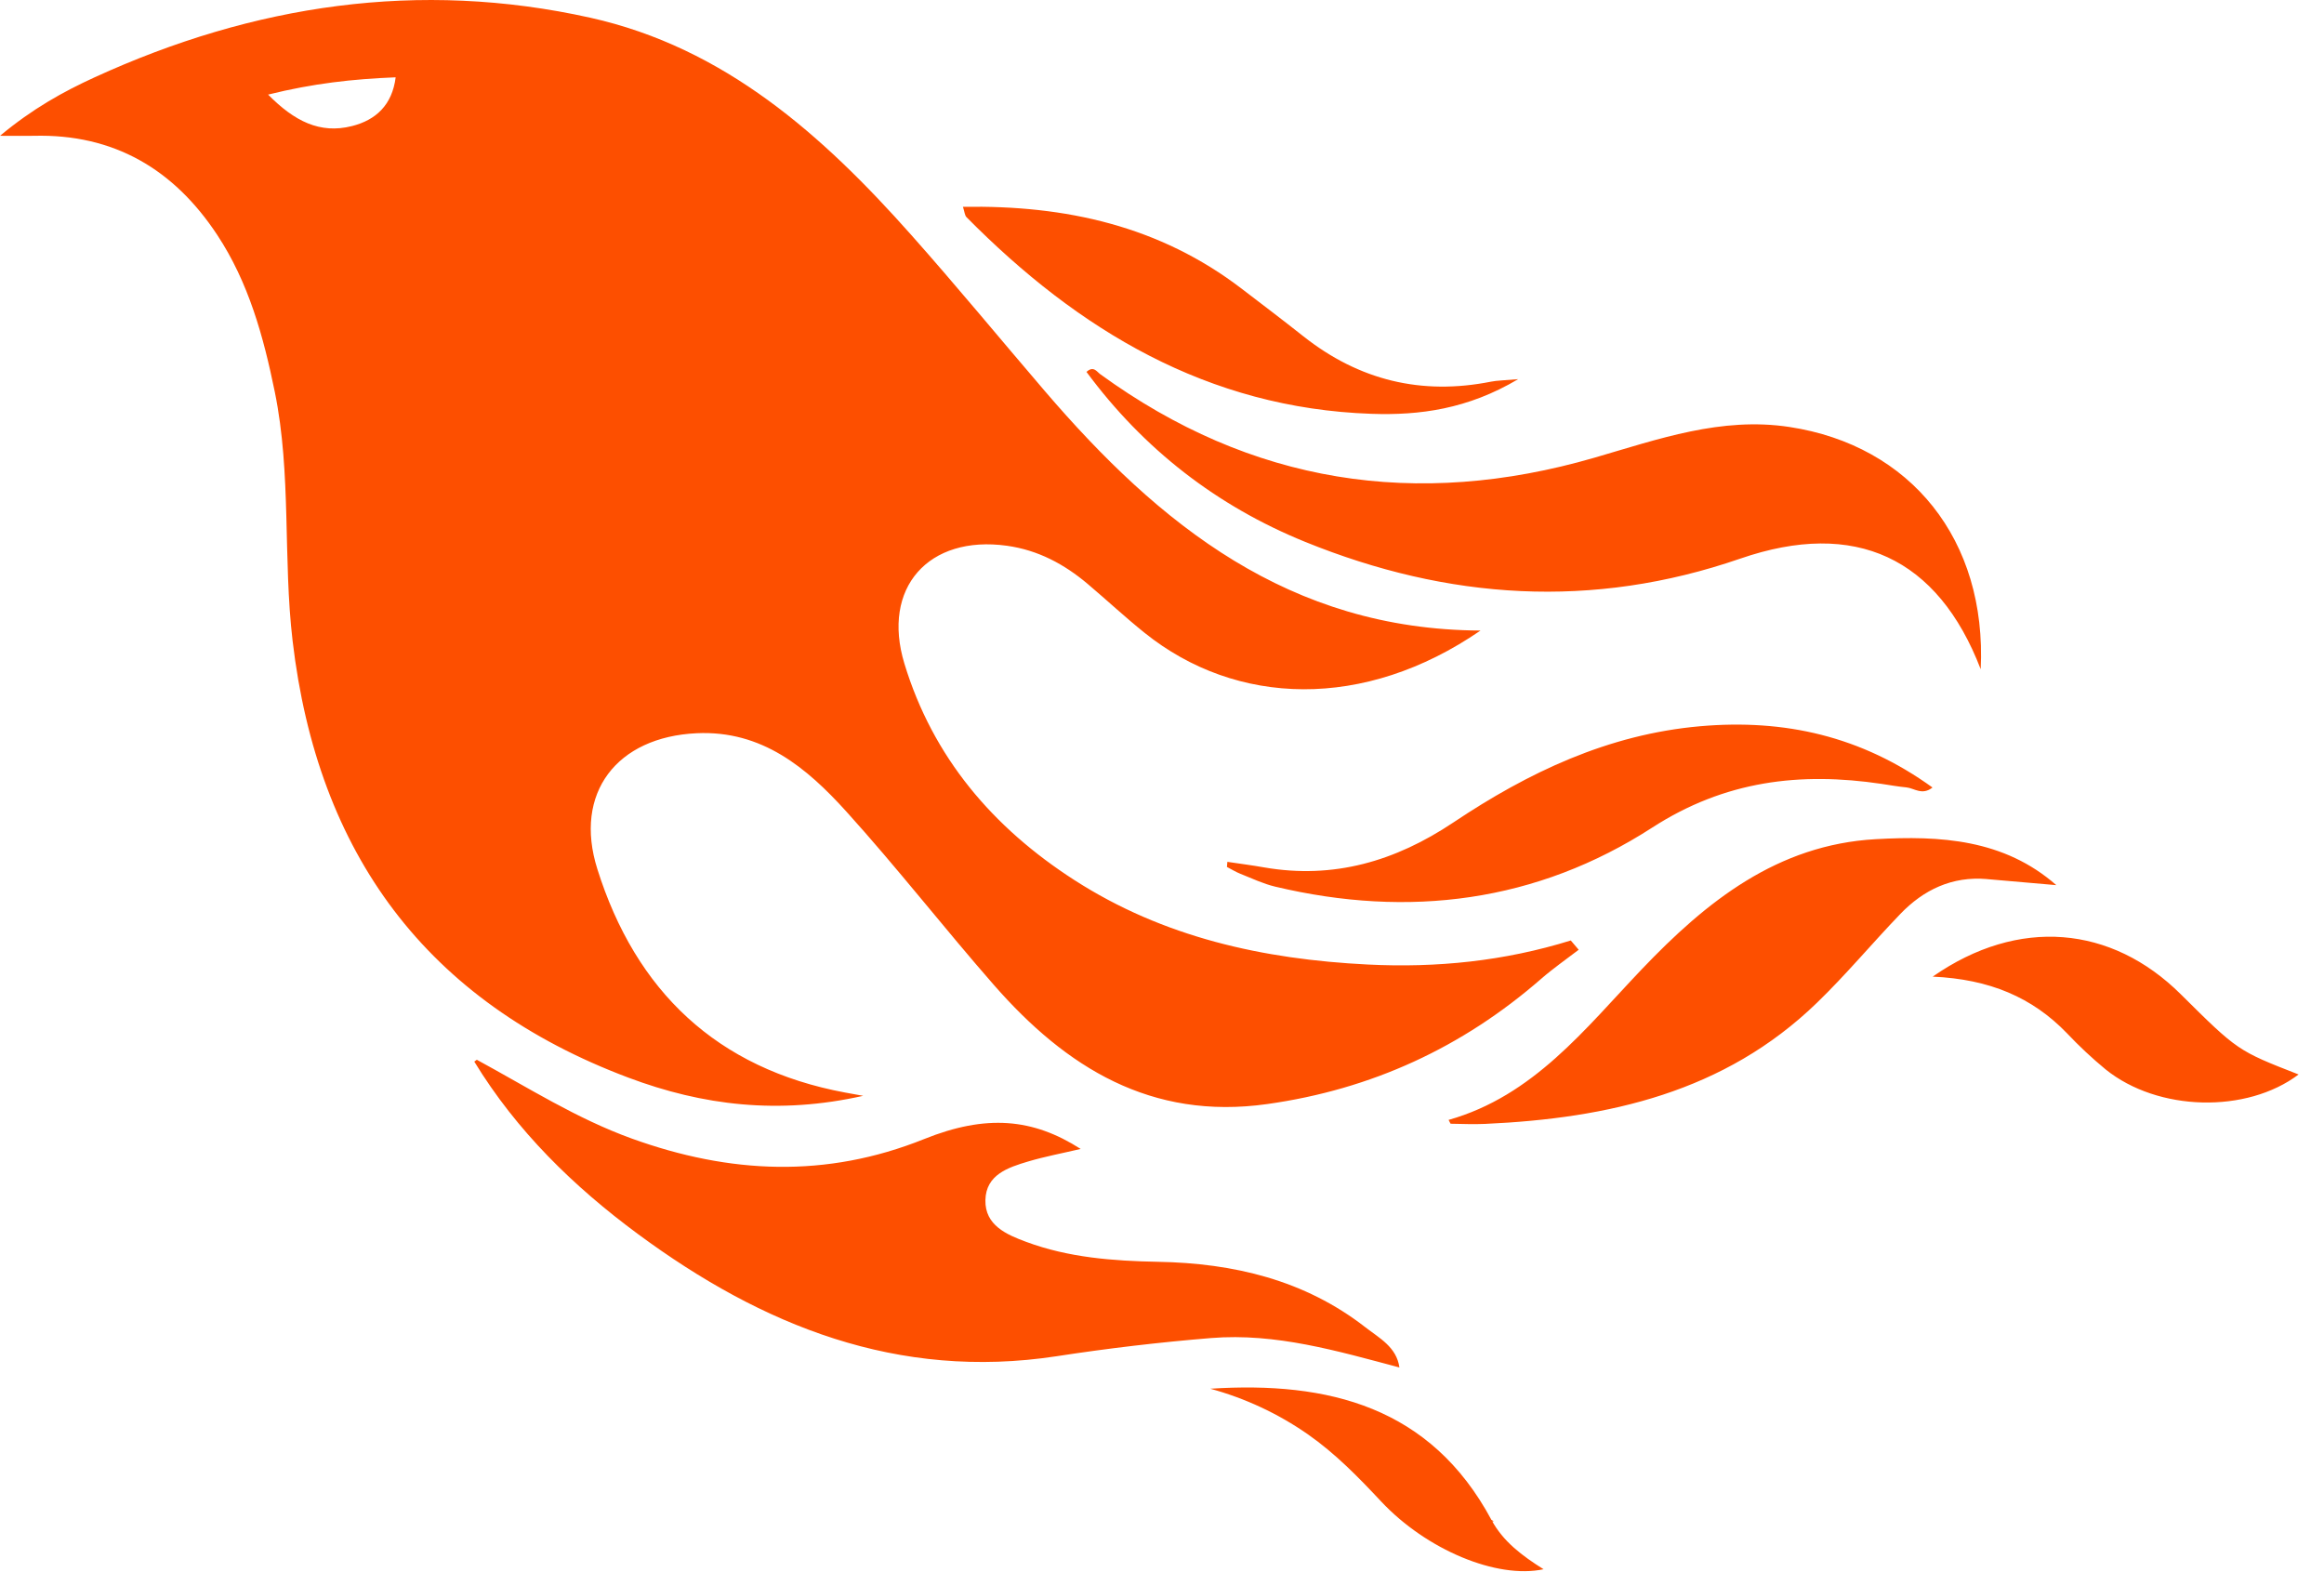
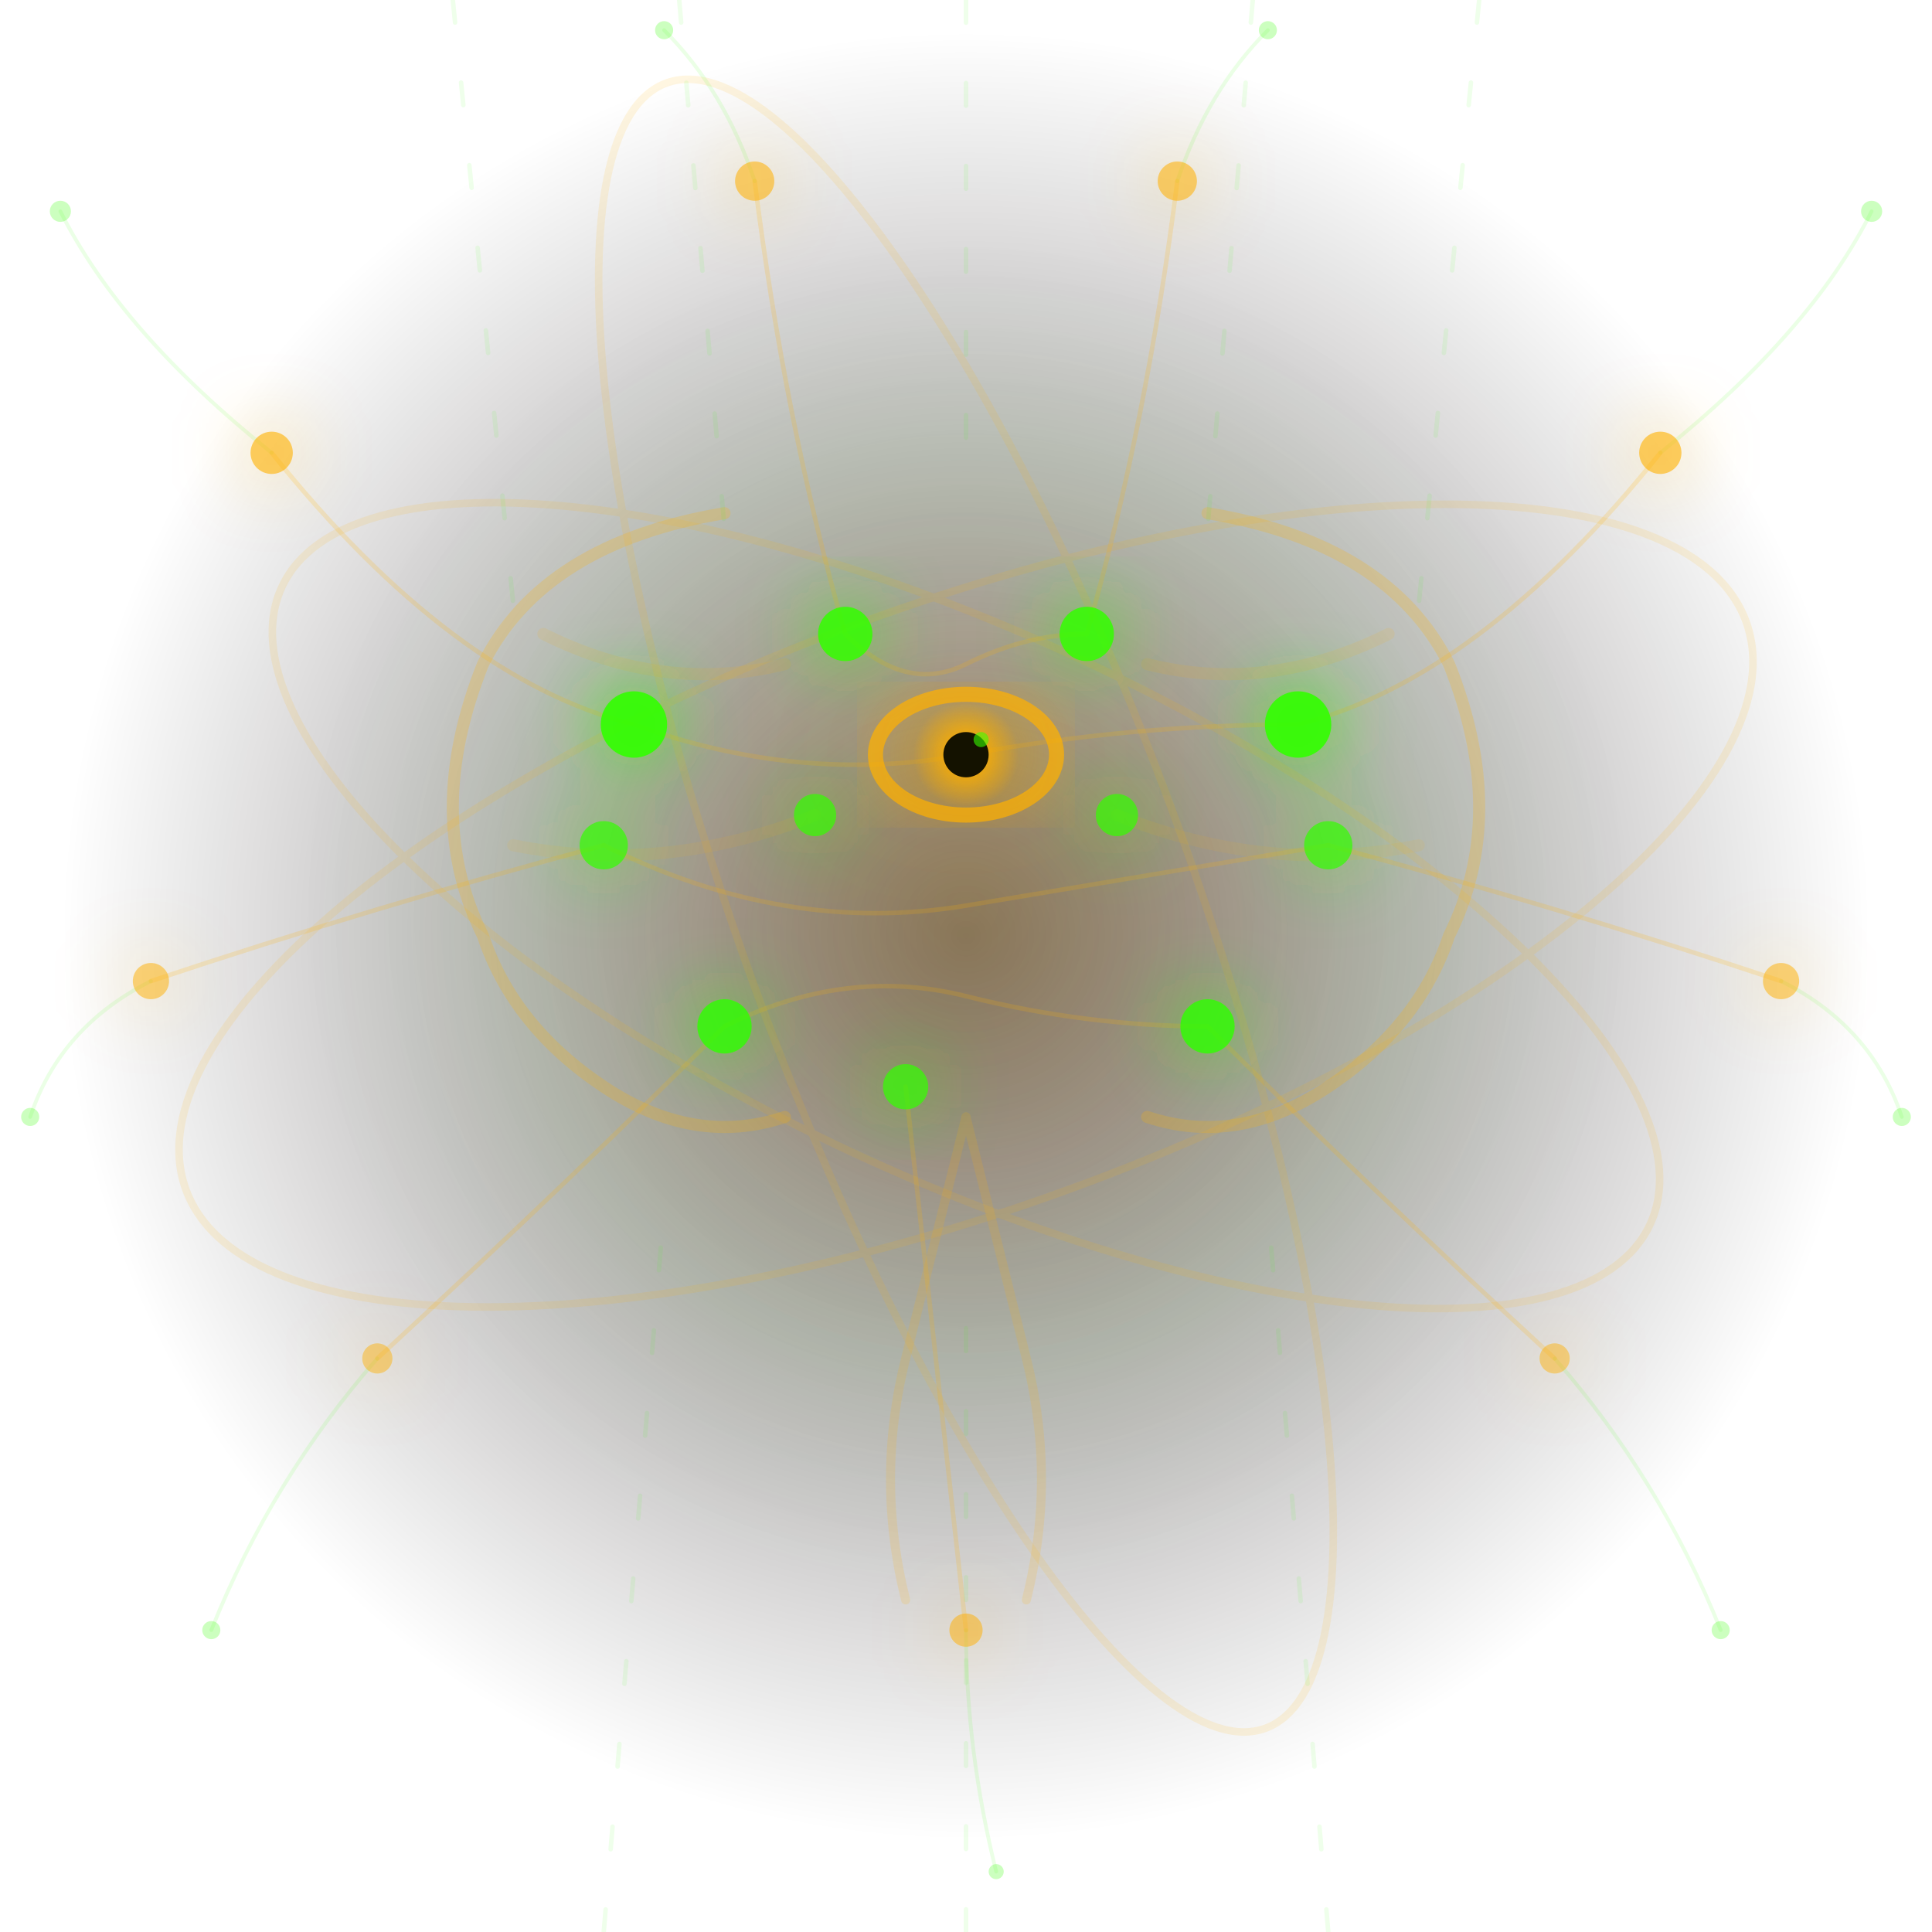
- <svg xmlns="http://www.w3.org/2000/svg" viewBox="0 0 71 48" fill="currentColor" aria-hidden="true">
-   <path d="m26.371 33.477-.552-.1c-3.92-.729-6.397-3.1-7.57-6.829-.733-2.324.597-4.035 3.035-4.148 1.995-.092 3.362 1.055 4.57 2.39 1.557 1.72 2.984 3.558 4.514 5.305 2.202 2.515 4.797 4.134 8.347 3.634 3.183-.448 5.958-1.725 8.371-3.828.363-.316.761-.592 1.144-.886l-.241-.284c-2.027.63-4.093.841-6.205.735-3.195-.16-6.24-.828-8.964-2.582-2.486-1.601-4.319-3.746-5.19-6.611-.704-2.315.736-3.934 3.135-3.6.948.133 1.746.56 2.463 1.165.583.493 1.143 1.015 1.738 1.493 2.8 2.25 6.712 2.375 10.265-.068-5.842-.026-9.817-3.24-13.308-7.313-1.366-1.594-2.7-3.216-4.095-4.785-2.698-3.036-5.692-5.71-9.79-6.623C12.8-.623 7.745.14 2.893 2.361 1.926 2.804.997 3.319 0 4.149c.494 0 .763.006 1.032 0 2.446-.064 4.28 1.023 5.602 3.024.962 1.457 1.415 3.104 1.761 4.798.513 2.515.247 5.078.544 7.605.761 6.494 4.08 11.026 10.26 13.346 2.267.852 4.591 1.135 7.172.555ZM10.751 3.852c-.976.246-1.756-.148-2.56-.962 1.377-.343 2.592-.476 3.897-.528-.107.848-.607 1.306-1.336 1.49Zm32.002 37.924c-.085-.626-.62-.901-1.04-1.228-1.857-1.446-4.03-1.958-6.333-2-1.375-.026-2.735-.128-4.031-.61-.595-.22-1.26-.505-1.244-1.272.015-.78.693-1 1.31-1.184.505-.15 1.026-.247 1.6-.382-1.46-.936-2.886-1.065-4.787-.3-2.993 1.202-5.943 1.06-8.926-.017-1.684-.608-3.179-1.563-4.735-2.408l-.077.057c1.29 2.115 3.034 3.817 5.004 5.271 3.793 2.8 7.936 4.471 12.784 3.73A66.714 66.714 0 0 1 37 40.877c1.98-.16 3.866.398 5.753.899Zm-9.14-30.345c-.105-.076-.206-.266-.42-.069 1.745 2.36 3.985 4.098 6.683 5.193 4.354 1.767 8.773 2.07 13.293.51 3.51-1.21 6.033-.028 7.343 3.38.19-3.955-2.137-6.837-5.843-7.401-2.084-.318-4.01.373-5.962.94-5.434 1.575-10.485.798-15.094-2.553Zm27.085 15.425c.708.059 1.416.123 2.124.185-1.6-1.405-3.55-1.517-5.523-1.404-3.003.17-5.167 1.903-7.14 3.972-1.739 1.824-3.31 3.87-5.903 4.604.043.078.054.117.066.117.35.005.699.021 1.047.005 3.768-.17 7.317-.965 10.14-3.7.89-.86 1.685-1.817 2.544-2.71.716-.746 1.584-1.159 2.645-1.07Zm-8.753-4.67c-2.812.246-5.254 1.409-7.548 2.943-1.766 1.18-3.654 1.738-5.776 1.37-.374-.066-.75-.114-1.124-.17l-.013.156c.135.07.265.151.405.207.354.14.702.308 1.07.395 4.083.971 7.992.474 11.516-1.803 2.221-1.435 4.521-1.707 7.013-1.336.252.038.503.083.756.107.234.022.479.255.795.003-2.179-1.574-4.526-2.096-7.094-1.872Zm-10.049-9.544c1.475.051 2.943-.142 4.486-1.059-.452.04-.643.04-.827.076-2.126.424-4.033-.04-5.733-1.383-.623-.493-1.257-.974-1.889-1.457-2.503-1.914-5.374-2.555-8.514-2.5.05.154.054.26.108.315 3.417 3.455 7.371 5.836 12.369 6.008Zm24.727 17.731c-2.114-2.097-4.952-2.367-7.578-.537 1.738.078 3.043.632 4.101 1.728a13 13 0 0 0 1.182 1.106c1.6 1.29 4.311 1.352 5.896.155-1.861-.726-1.861-.726-3.601-2.452Zm-21.058 16.06c-1.858-3.46-4.981-4.24-8.59-4.008a9.667 9.667 0 0 1 2.977 1.39c.84.586 1.547 1.311 2.243 2.055 1.38 1.473 3.534 2.376 4.962 2.07-.656-.412-1.238-.848-1.592-1.507Zl-.006.006-.036-.004.021.018.012.053Za.127.127 0 0 0 .015.043c.005.008.038 0 .058-.002Zl-.008.01.005.026.024.014Z" fill="#FD4F00" />
+ <svg xmlns="http://www.w3.org/2000/svg" viewBox="0 0 128 128" fill="none" aria-hidden="true">
+   <defs>
+     <radialGradient id="void" cx="50%" cy="50%" r="50%">
+       <stop offset="0%" stop-color="#1a0a00" stop-opacity="0.6" />
+       <stop offset="100%" stop-color="#000000" stop-opacity="0" />
+     </radialGradient>
+     <radialGradient id="awareness" cx="50%" cy="48%" r="45%">
+       <stop offset="0%" stop-color="#FFB000" stop-opacity="0.15" />
+       <stop offset="40%" stop-color="#FFB000" stop-opacity="0.06" />
+       <stop offset="70%" stop-color="#33ff00" stop-opacity="0.03" />
+       <stop offset="100%" stop-opacity="0" />
+     </radialGradient>
+     <radialGradient id="eye-iris" cx="50%" cy="50%" r="50%">
+       <stop offset="0%" stop-color="#33ff00" stop-opacity="1" />
+       <stop offset="40%" stop-color="#FFB000" stop-opacity="0.9" />
+       <stop offset="100%" stop-color="#FFB000" stop-opacity="0" />
+     </radialGradient>
+     <filter id="glow-strong">
+       <feGaussianBlur stdDeviation="2.5" result="b" />
+       <feMerge>
+         <feMergeNode in="b" />
+         <feMergeNode in="SourceGraphic" />
+       </feMerge>
+     </filter>
+     <filter id="glow-soft">
+       <feGaussianBlur stdDeviation="4" />
+     </filter>
+     <filter id="glow-wide">
+       <feGaussianBlur stdDeviation="6" />
+     </filter>
+   </defs>
+   <circle cx="64" cy="62" r="60" fill="url(#void)" />
+   <circle cx="64" cy="62" r="50" fill="url(#awareness)" />
+   <g stroke="#FFB000" fill="none" opacity="0.12" stroke-width="0.5">
+     <ellipse cx="64" cy="60" rx="55" ry="20" transform="rotate(-20 64 60)" />
+     <ellipse cx="64" cy="60" rx="50" ry="18" transform="rotate(25 64 60)" />
+     <ellipse cx="64" cy="60" rx="58" ry="15" transform="rotate(70 64 60)" />
+   </g>
+   <g stroke="#FFB000" stroke-width="0.3" opacity="0.18" fill="none" stroke-linecap="round">
+     <path d="M18 30 Q30 45 42 48" />
+     <path d="M110 30 Q98 45 86 48" />
+     <path d="M10 65 Q25 60 40 56" />
+     <path d="M118 65 Q103 60 88 56" />
+     <path d="M25 90 Q38 78 48 68" />
+     <path d="M103 90 Q90 78 80 68" />
+     <path d="M50 12 Q52 28 56 42" />
+     <path d="M78 12 Q76 28 72 42" />
+     <path d="M64 108 Q62 90 60 72" />
+     <path d="M42 48 Q53 52 64 50 Q75 48 86 48" />
+     <path d="M40 56 Q52 62 64 60 Q76 58 88 56" />
+     <path d="M48 68 Q56 64 64 66 Q72 68 80 68" />
+     <path d="M56 42 Q60 46 64 44 Q68 42 72 42" />
+   </g>
+   <g stroke="#33ff00" stroke-width="0.25" opacity="0.1" fill="none" stroke-linecap="round">
+     <path d="M18 30 Q8 22 4 14" />
+     <path d="M110 30 Q120 22 124 14" />
+     <path d="M10 65 Q4 68 2 74" />
+     <path d="M118 65 Q124 68 126 74" />
+     <path d="M25 90 Q18 98 14 108" />
+     <path d="M103 90 Q110 98 114 108" />
+     <path d="M50 12 Q48 6 44 2" />
+     <path d="M78 12 Q80 6 84 2" />
+     <path d="M64 108 Q64 116 66 124" />
+   </g>
+   <g stroke="#FFB000" stroke-width="0.8" fill="none" opacity="0.22" stroke-linecap="round">
+     <path d="M48 34 Q36 36 32 44 Q28 54 32 62 Q34 68 40 72 Q46 76 52 74" />
+     <path d="M80 34 Q92 36 96 44 Q100 54 96 62 Q94 68 88 72 Q82 76 76 74" />
+     <path d="M36 42 Q44 46 52 44" opacity="0.5" />
+     <path d="M92 42 Q84 46 76 44" opacity="0.5" />
+     <path d="M34 56 Q44 58 54 54" opacity="0.4" />
+     <path d="M94 56 Q84 58 74 54" opacity="0.4" />
+   </g>
+   <g stroke="#FFB000" stroke-width="0.6" opacity="0.15" fill="none">
+     <path d="M64 74 Q62 82 60 90 Q58 98 60 106" stroke-linecap="round" />
+     <path d="M64 74 Q66 82 68 90 Q70 98 68 106" stroke-linecap="round" />
+   </g>
+   <g filter="url(#glow-strong)">
+     <g fill="#33ff00">
+       <circle cx="42" cy="48" r="2.2" opacity="0.9" />
+       <circle cx="86" cy="48" r="2.2" opacity="0.9" />
+       <circle cx="40" cy="56" r="1.6" opacity="0.7" />
+       <circle cx="88" cy="56" r="1.6" opacity="0.7" />
+       <circle cx="48" cy="68" r="1.8" opacity="0.8" />
+       <circle cx="80" cy="68" r="1.8" opacity="0.8" />
+       <circle cx="56" cy="42" r="1.8" opacity="0.85" />
+       <circle cx="72" cy="42" r="1.8" opacity="0.85" />
+       <circle cx="54" cy="54" r="1.4" opacity="0.7" />
+       <circle cx="74" cy="54" r="1.4" opacity="0.7" />
+       <circle cx="60" cy="72" r="1.5" opacity="0.7" />
+     </g>
+   </g>
+   <g filter="url(#glow-strong)">
+     <g fill="#FFB000">
+       <circle cx="18" cy="30" r="1.4" opacity="0.6" />
+       <circle cx="110" cy="30" r="1.4" opacity="0.6" />
+       <circle cx="10" cy="65" r="1.2" opacity="0.5" />
+       <circle cx="118" cy="65" r="1.2" opacity="0.5" />
+       <circle cx="25" cy="90" r="1.0" opacity="0.45" />
+       <circle cx="103" cy="90" r="1.0" opacity="0.45" />
+       <circle cx="50" cy="12" r="1.3" opacity="0.55" />
+       <circle cx="78" cy="12" r="1.3" opacity="0.55" />
+       <circle cx="64" cy="108" r="1.1" opacity="0.5" />
+     </g>
+   </g>
+   <g fill="#33ff00" opacity="0.25">
+     <circle cx="4" cy="14" r="0.7" />
+     <circle cx="124" cy="14" r="0.7" />
+     <circle cx="2" cy="74" r="0.6" />
+     <circle cx="126" cy="74" r="0.6" />
+     <circle cx="14" cy="108" r="0.6" />
+     <circle cx="114" cy="108" r="0.6" />
+     <circle cx="44" cy="2" r="0.6" />
+     <circle cx="84" cy="2" r="0.6" />
+     <circle cx="66" cy="124" r="0.5" />
+   </g>
+   <g filter="url(#glow-strong)">
+     <ellipse cx="64" cy="50" rx="6" ry="4" stroke="#FFB000" stroke-width="1" fill="none" opacity="0.7" />
+     <ellipse cx="64" cy="50" rx="3.5" ry="3.5" fill="url(#eye-iris)" opacity="0.8" />
+     <circle cx="64" cy="50" r="1.5" fill="#0d0906" />
+     <circle cx="65" cy="49" r="0.5" fill="#33ff00" opacity="0.6" />
+   </g>
+   <ellipse cx="64" cy="50" rx="12" ry="8" fill="#FFB000" opacity="0.04" filter="url(#glow-wide)" />
+   <g stroke="#33ff00" stroke-width="0.3" opacity="0.08" stroke-linecap="round" stroke-dasharray="1.5 4">
+     <line x1="30" y1="0" x2="34" y2="40" />
+     <line x1="45" y1="0" x2="48" y2="35" />
+     <line x1="64" y1="0" x2="64" y2="30" />
+     <line x1="83" y1="0" x2="80" y2="35" />
+     <line x1="98" y1="0" x2="94" y2="40" />
+     <line x1="40" y1="128" x2="44" y2="80" />
+     <line x1="64" y1="128" x2="64" y2="85" />
+     <line x1="88" y1="128" x2="84" y2="80" />
+   </g>
</svg>
